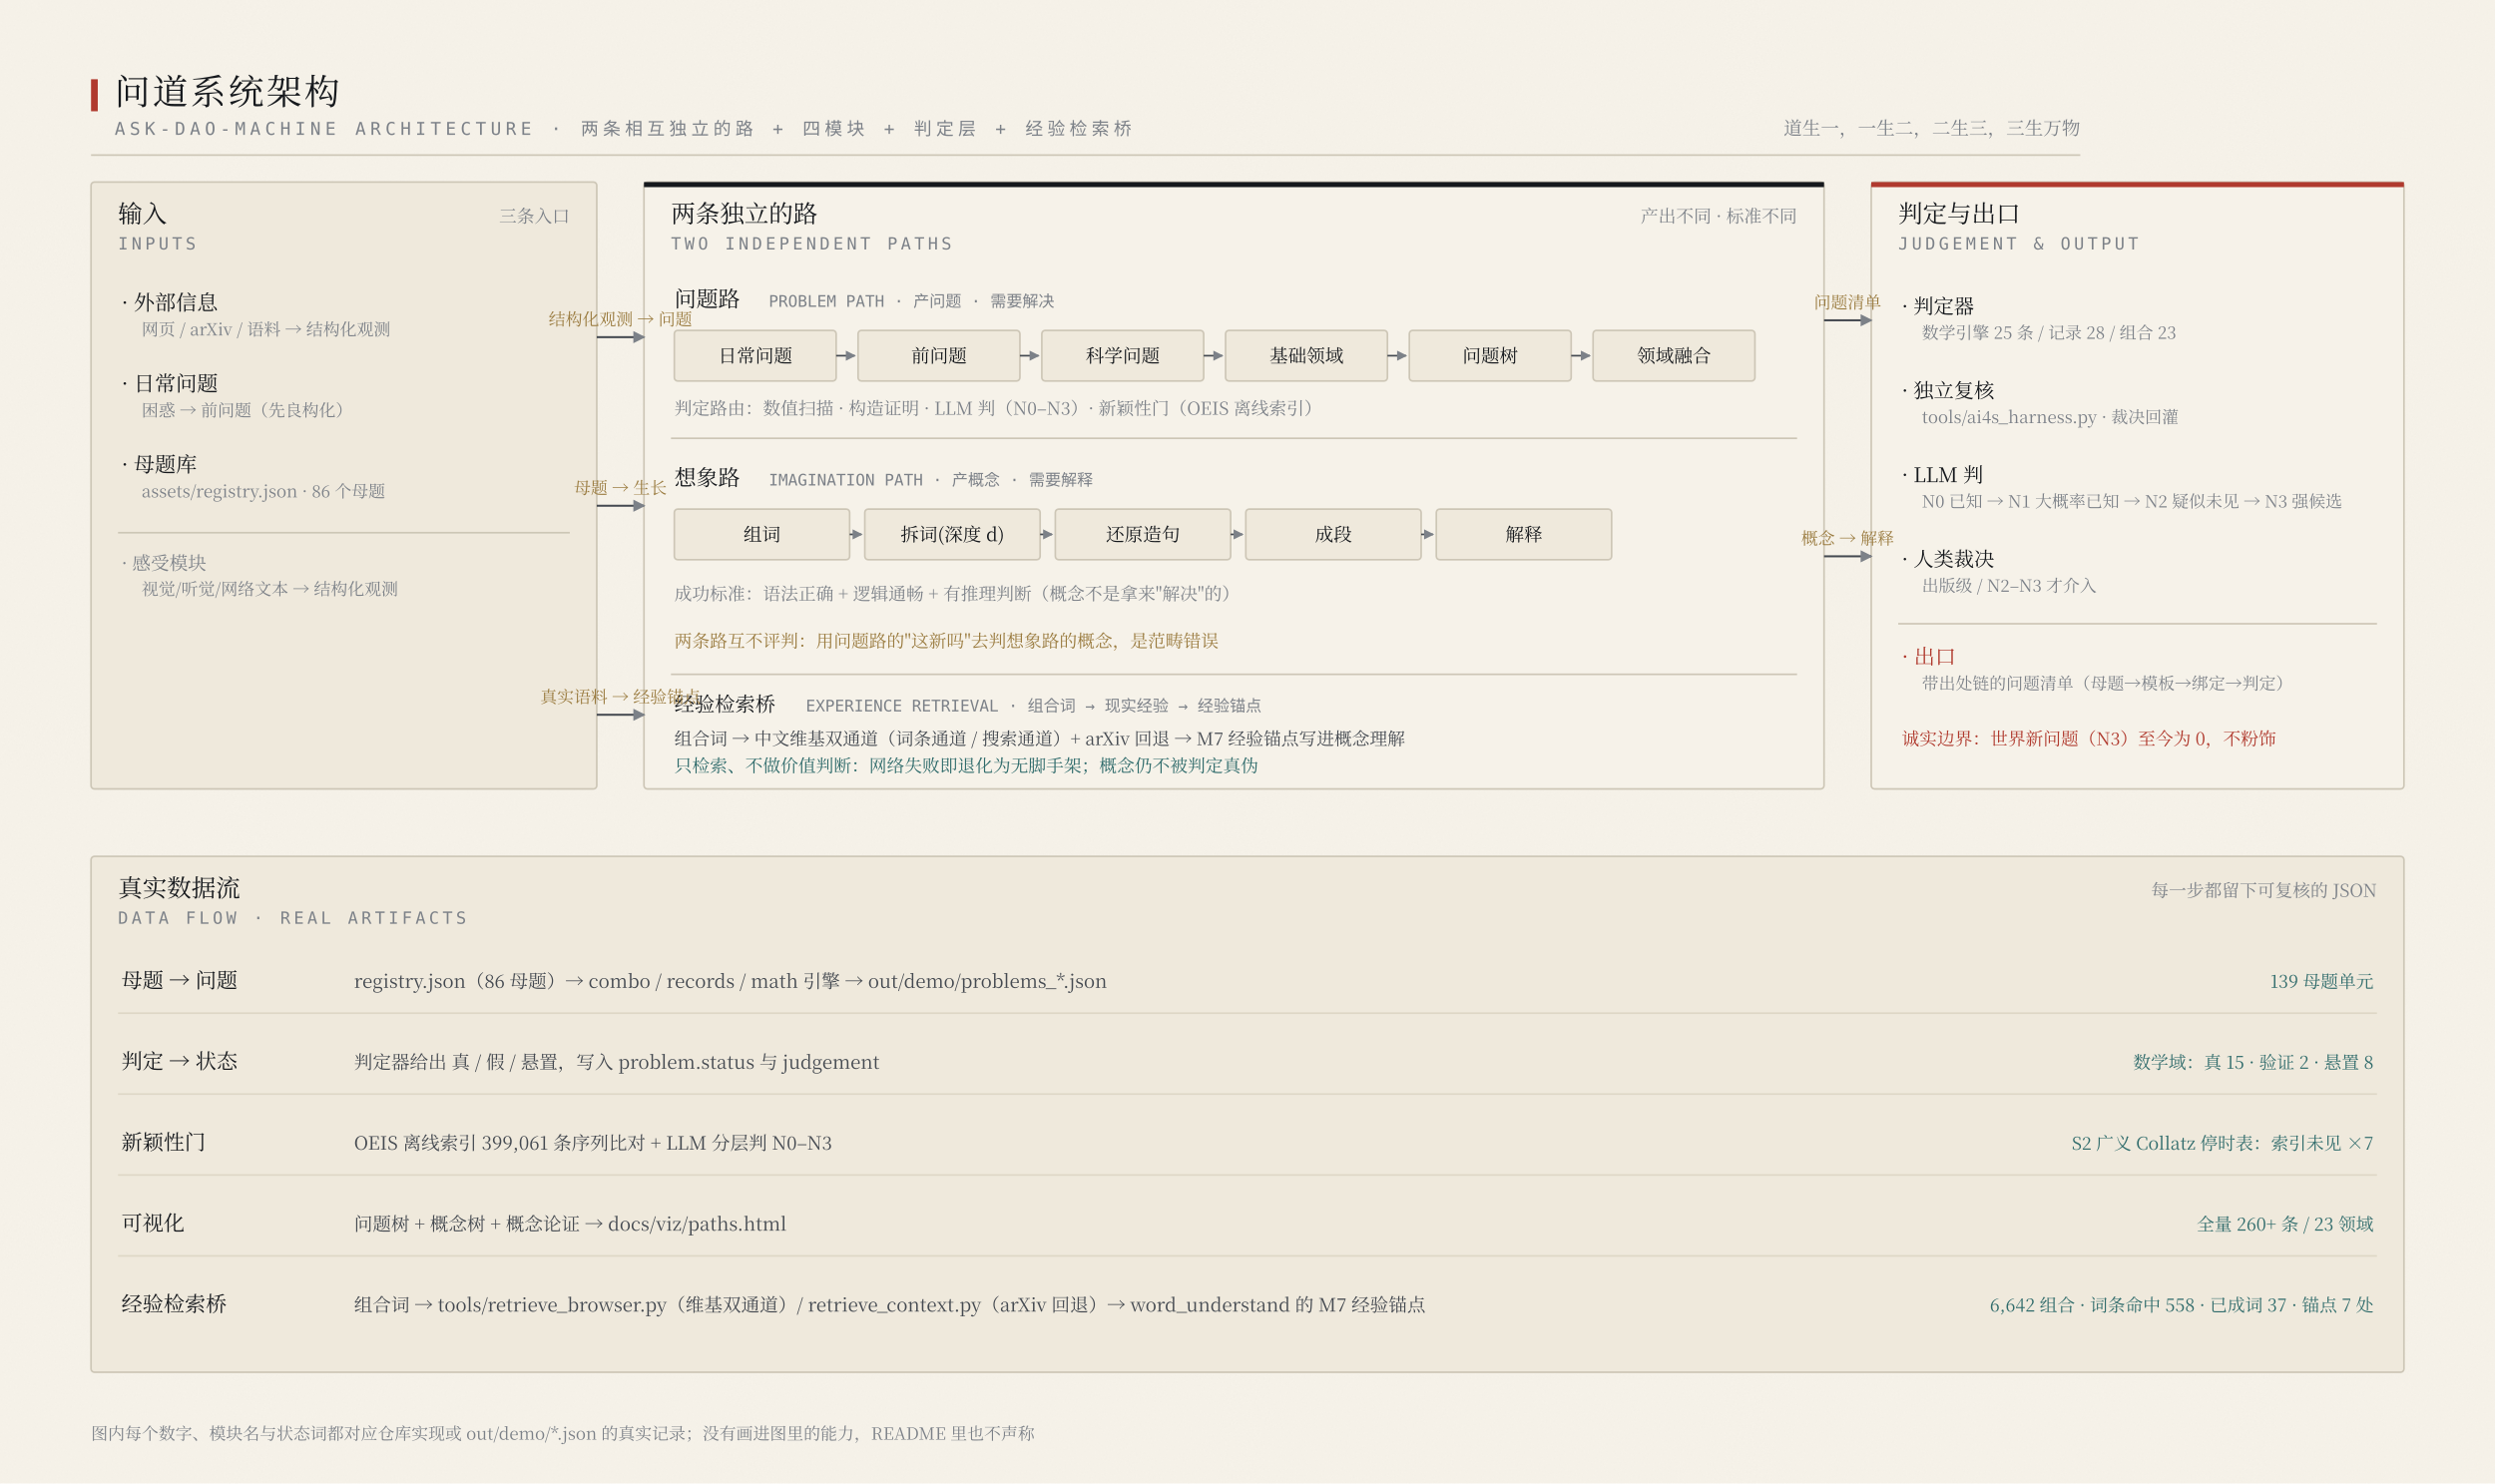
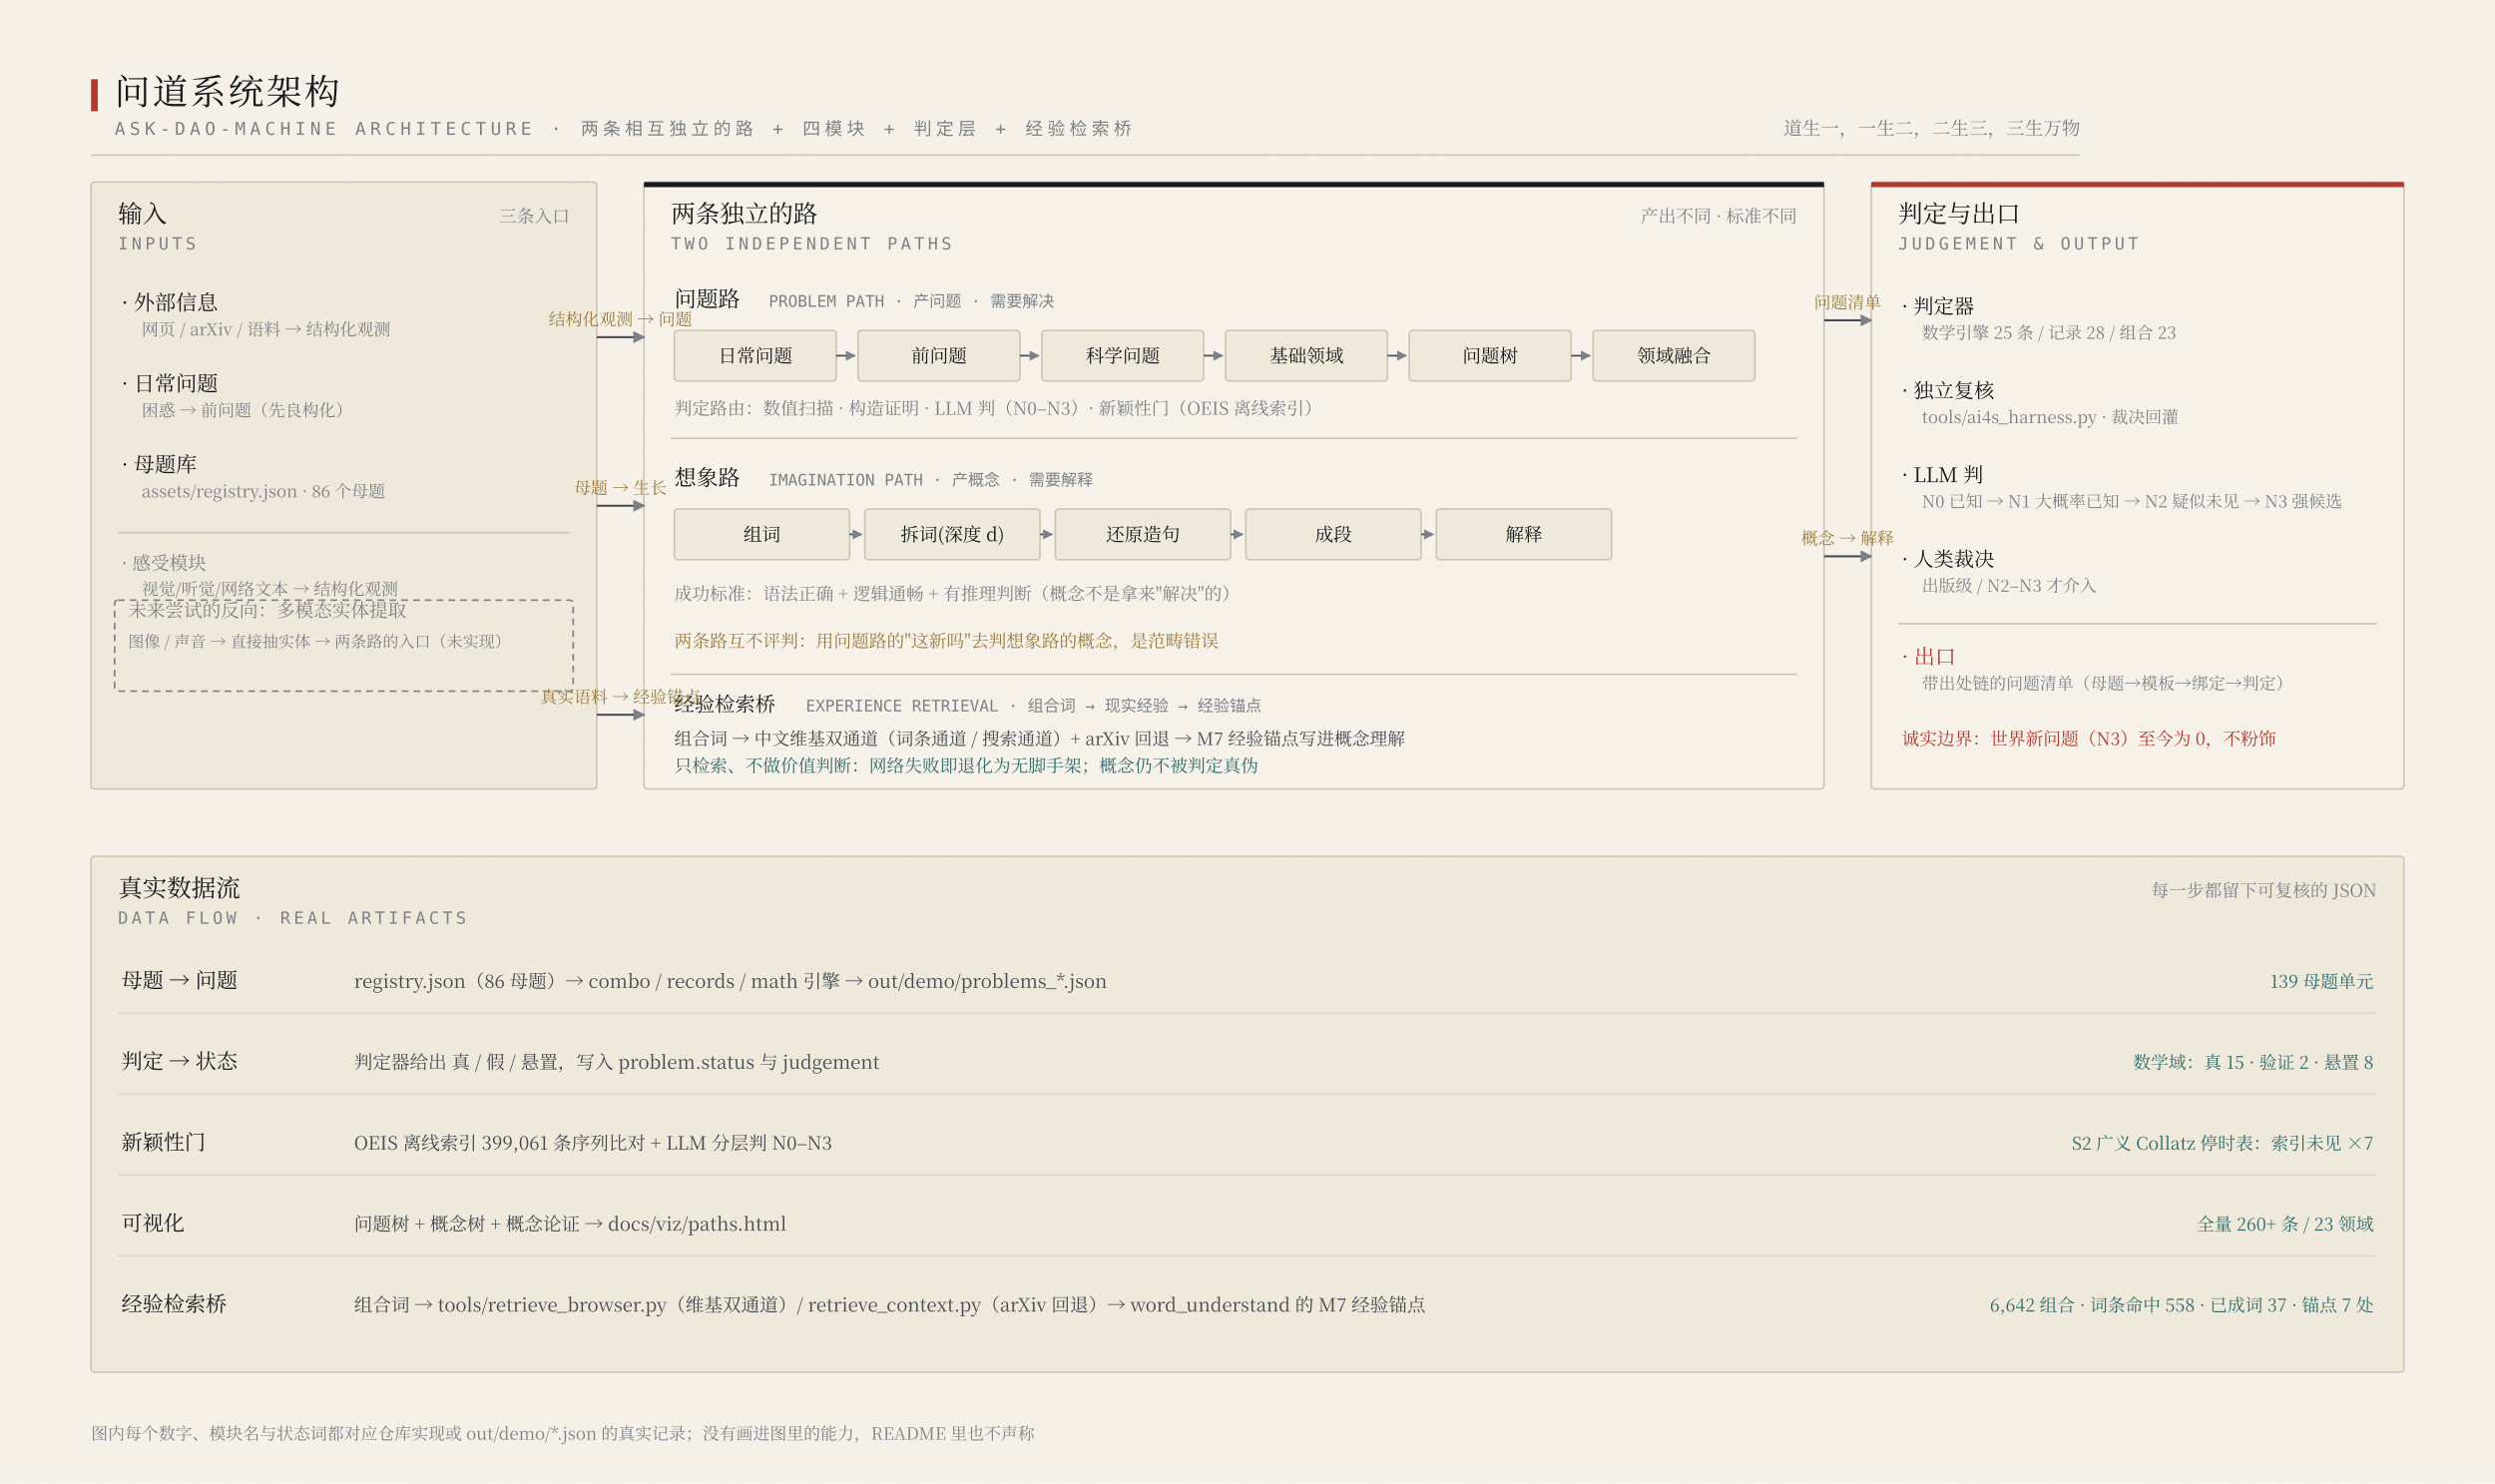
<svg xmlns="http://www.w3.org/2000/svg" viewBox="0 0 1480 880" width="1480" height="880" font-family="&quot;Songti SC&quot;,&quot;STSongti-SC&quot;,&quot;SimSun&quot;,&quot;Noto Serif CJK SC&quot;,&quot;Source Han Serif SC&quot;,serif">
  <defs>
    <filter id="paper" x="0" y="0" width="100%" height="100%">
      <feTurbulence type="fractalNoise" baseFrequency="0.9" numOctaves="3" stitchTiles="stitch" result="n" />
      <feColorMatrix in="n" type="saturate" values="0" result="g" />
      <feComponentTransfer in="g">
        <feFuncA type="linear" slope="0.055" intercept="0" />
      </feComponentTransfer>
    </filter>
    <marker id="tick" viewBox="0 0 8 8" refX="7" refY="4" markerWidth="6" markerHeight="6" orient="auto">
      <path d="M0,0 L8,4 L0,8 z" fill="#7c8188" />
    </marker>
  </defs>
  <rect width="1480" height="880" fill="#f6f2e9" />
  <rect width="1480" height="880" filter="url(#paper)" opacity="0.5" />
  <rect x="54" y="47" width="4" height="19" fill="#b03a2e" />
  <text x="68" y="62" font-size="21" fill="#16191d" letter-spacing="1.5">问道系统架构</text>
  <text x="68" y="80" font-size="10.5" fill="#7c8188" font-family="&quot;JetBrains Mono&quot;,&quot;Cascadia Mono&quot;,&quot;Consolas&quot;,monospace" letter-spacing="2.6">ASK-DAO-MACHINE ARCHITECTURE · 两条相互独立的路 + 四模块 + 判定层 + 经验检索桥</text>
  <line x1="54" y1="92" x2="1234" y2="92" stroke="#cdc6b6" stroke-width="1" />
  <text x="1234" y="80" text-anchor="end" font-size="11" fill="#7c8188">道生一，一生二，二生三，三生万物</text>
  <rect x="54" y="108" width="300" height="360" rx="2" fill="#efe9dc" stroke="#cdc6b6" stroke-width="1" />
  <text x="70" y="132" font-size="14.5" fill="#16191d">输入</text>
  <text x="70" y="148" font-size="10" fill="#7c8188" font-family="JetBrains Mono,Consolas,monospace" letter-spacing="2">INPUTS</text>
  <text x="338" y="132" text-anchor="end" font-size="10.5" fill="#7c8188">三条入口</text>
  <text x="72" y="184" font-size="12.5" fill="#16191d">· 外部信息</text>
  <text x="84" y="199" font-size="10" fill="#7c8188">网页 / arXiv / 语料 → 结构化观测</text>
  <text x="72" y="232" font-size="12.5" fill="#16191d">· 日常问题</text>
  <text x="84" y="247" font-size="10" fill="#7c8188">困惑 → 前问题（先良构化）</text>
  <text x="72" y="280" font-size="12.5" fill="#16191d">· 母题库</text>
  <text x="84" y="295" font-size="10" fill="#7c8188">assets/registry.json · 86 个母题</text>
  <line x1="70" y1="316" x2="338" y2="316" stroke="#cdc6b6" />
  <text x="72" y="338" font-size="11" fill="#7c8188">· 感受模块</text>
  <text x="84" y="353" font-size="10" fill="#7c8188">视觉/听觉/网络文本 → 结构化观测</text>
+   <rect x="68" y="356" width="272" height="54" rx="2" fill="none" stroke="#7c8188" stroke-width="1" stroke-dasharray="4 3" />
+   <text x="76" y="366" font-size="11" fill="#7c8188">未来尝试的反向：多模态实体提取</text>
+   <text x="76" y="384" font-size="9.5" fill="#7c8188">图像 / 声音 → 直接抽实体 → 两条路的入口（未实现）</text>
  <rect x="382" y="108" width="700" height="360" rx="2" fill="#f6f2e9" stroke="#cdc6b6" stroke-width="1" />
  <rect x="382" y="108" width="700" height="3" fill="#16191d" />
  <text x="398" y="132" font-size="14.5" fill="#16191d">两条独立的路</text>
  <text x="398" y="148" font-size="10" fill="#7c8188" font-family="JetBrains Mono,Consolas,monospace" letter-spacing="2">TWO INDEPENDENT PATHS</text>
  <text x="1066" y="132" text-anchor="end" font-size="10.5" fill="#7c8188">产出不同 · 标准不同</text>
  <text x="400" y="182" font-size="13" fill="#16191d">问题路</text>
  <text x="456" y="182" font-size="9.5" fill="#7c8188" font-family="JetBrains Mono,Consolas,monospace">PROBLEM PATH · 产问题 · 需要解决</text>
  <rect x="400" y="196" width="96" height="30" rx="2" fill="#efe9dc" stroke="#cdc6b6" stroke-width="1" />
  <text x="448.0" y="215.0" text-anchor="middle" font-size="11" fill="#16191d">日常问题</text>
  <path d="M496,211.0 L507,211.0" stroke="#454a51" stroke-width="1" marker-end="url(#tick)" />
  <rect x="509" y="196" width="96" height="30" rx="2" fill="#efe9dc" stroke="#cdc6b6" stroke-width="1" />
  <text x="557.0" y="215.0" text-anchor="middle" font-size="11" fill="#16191d">前问题</text>
  <path d="M605,211.0 L616,211.0" stroke="#454a51" stroke-width="1" marker-end="url(#tick)" />
  <rect x="618" y="196" width="96" height="30" rx="2" fill="#efe9dc" stroke="#cdc6b6" stroke-width="1" />
  <text x="666.0" y="215.0" text-anchor="middle" font-size="11" fill="#16191d">科学问题</text>
  <path d="M714,211.0 L725,211.0" stroke="#454a51" stroke-width="1" marker-end="url(#tick)" />
  <rect x="727" y="196" width="96" height="30" rx="2" fill="#efe9dc" stroke="#cdc6b6" stroke-width="1" />
  <text x="775.0" y="215.0" text-anchor="middle" font-size="11" fill="#16191d">基础领域</text>
  <path d="M823,211.0 L834,211.0" stroke="#454a51" stroke-width="1" marker-end="url(#tick)" />
  <rect x="836" y="196" width="96" height="30" rx="2" fill="#efe9dc" stroke="#cdc6b6" stroke-width="1" />
  <text x="884.0" y="215.0" text-anchor="middle" font-size="11" fill="#16191d">问题树</text>
  <path d="M932,211.0 L943,211.0" stroke="#454a51" stroke-width="1" marker-end="url(#tick)" />
  <rect x="945" y="196" width="96" height="30" rx="2" fill="#efe9dc" stroke="#cdc6b6" stroke-width="1" />
  <text x="993.0" y="215.0" text-anchor="middle" font-size="11" fill="#16191d">领域融合</text>
  <text x="400" y="246" font-size="10.5" fill="#7c8188">判定路由：数值扫描 · 构造证明 · LLM 判（N0–N3）· 新颖性门（OEIS 离线索引）</text>
  <line x1="398" y1="260" x2="1066" y2="260" stroke="#cdc6b6" />
  <text x="400" y="288" font-size="13" fill="#16191d">想象路</text>
  <text x="456" y="288" font-size="9.5" fill="#7c8188" font-family="JetBrains Mono,Consolas,monospace">IMAGINATION PATH · 产概念 · 需要解释</text>
  <rect x="400" y="302" width="104" height="30" rx="2" fill="#efe9dc" stroke="#cdc6b6" stroke-width="1" />
  <text x="452.0" y="321.0" text-anchor="middle" font-size="11" fill="#16191d">组词</text>
  <path d="M504,317.0 L511,317.0" stroke="#454a51" stroke-width="1" marker-end="url(#tick)" />
  <rect x="513" y="302" width="104" height="30" rx="2" fill="#efe9dc" stroke="#cdc6b6" stroke-width="1" />
  <text x="565.0" y="321.0" text-anchor="middle" font-size="11" fill="#16191d">拆词(深度 d)</text>
  <path d="M617,317.0 L624,317.0" stroke="#454a51" stroke-width="1" marker-end="url(#tick)" />
  <rect x="626" y="302" width="104" height="30" rx="2" fill="#efe9dc" stroke="#cdc6b6" stroke-width="1" />
  <text x="678.0" y="321.0" text-anchor="middle" font-size="11" fill="#16191d">还原造句</text>
  <path d="M730,317.0 L737,317.0" stroke="#454a51" stroke-width="1" marker-end="url(#tick)" />
  <rect x="739" y="302" width="104" height="30" rx="2" fill="#efe9dc" stroke="#cdc6b6" stroke-width="1" />
  <text x="791.0" y="321.0" text-anchor="middle" font-size="11" fill="#16191d">成段</text>
  <path d="M843,317.0 L850,317.0" stroke="#454a51" stroke-width="1" marker-end="url(#tick)" />
  <rect x="852" y="302" width="104" height="30" rx="2" fill="#efe9dc" stroke="#cdc6b6" stroke-width="1" />
  <text x="904.0" y="321.0" text-anchor="middle" font-size="11" fill="#16191d">解释</text>
  <text x="400" y="356" font-size="10.5" fill="#7c8188">成功标准：语法正确 + 逻辑通畅 + 有推理判断（概念不是拿来"解决"的）</text>
  <text x="400" y="384" font-size="10.5" fill="#9a7b3f">两条路互不评判：用问题路的"这新吗"去判想象路的概念，是范畴错误</text>
  <line x1="398" y1="400" x2="1066" y2="400" stroke="#cdc6b6" />
  <text x="400" y="422" font-size="12" fill="#16191d">经验检索桥</text>
  <text x="478" y="422" font-size="9.5" fill="#7c8188" font-family="JetBrains Mono,Consolas,monospace">EXPERIENCE RETRIEVAL · 组合词 → 现实经验 → 经验锚点</text>
  <text x="400" y="442" font-size="10.5" fill="#454a51">组合词 → 中文维基双通道（词条通道 / 搜索通道）+ arXiv 回退 → M7 经验锚点写进概念理解</text>
  <text x="400" y="458" font-size="10.5" fill="#2f6b6b">只检索、不做价值判断：网络失败即退化为无脚手架；概念仍不被判定真伪</text>
  <rect x="1110" y="108" width="316" height="360" rx="2" fill="#f6f2e9" stroke="#cdc6b6" stroke-width="1" />
  <rect x="1110" y="108" width="316" height="3" fill="#b03a2e" />
  <text x="1126" y="132" font-size="14.5" fill="#16191d">判定与出口</text>
  <text x="1126" y="148" font-size="10" fill="#7c8188" font-family="JetBrains Mono,Consolas,monospace" letter-spacing="2">JUDGEMENT &amp; OUTPUT</text>
  <text x="1128" y="186" font-size="12" fill="#16191d">· 判定器</text>
  <text x="1140" y="201" font-size="10" fill="#7c8188">数学引擎 25 条 / 记录 28 / 组合 23</text>
  <text x="1128" y="236" font-size="12" fill="#16191d">· 独立复核</text>
  <text x="1140" y="251" font-size="10" fill="#7c8188">tools/ai4s_harness.py · 裁决回灌</text>
  <text x="1128" y="286" font-size="12" fill="#16191d">· LLM 判</text>
  <text x="1140" y="301" font-size="10" fill="#7c8188">N0 已知 → N1 大概率已知 → N2 疑似未见 → N3 强候选</text>
  <text x="1128" y="336" font-size="12" fill="#16191d">· 人类裁决</text>
  <text x="1140" y="351" font-size="10" fill="#7c8188">出版级 / N2–N3 才介入</text>
  <line x1="1126" y1="370" x2="1410" y2="370" stroke="#cdc6b6" />
  <text x="1128" y="394" font-size="12.5" fill="#b03a2e">· 出口</text>
  <text x="1140" y="409" font-size="10" fill="#7c8188">带出处链的问题清单（母题→模板→绑定→判定）</text>
  <text x="1128" y="442" font-size="10.5" fill="#b03a2e">诚实边界：世界新问题（N3）至今为 0，不粉饰</text>
  <rect x="54" y="508" width="1372" height="306" rx="2" fill="#efe9dc" stroke="#cdc6b6" stroke-width="1" />
  <text x="70" y="532" font-size="14.5" fill="#16191d">真实数据流</text>
  <text x="70" y="548" font-size="10" fill="#7c8188" font-family="JetBrains Mono,Consolas,monospace" letter-spacing="2">DATA FLOW · REAL ARTIFACTS</text>
  <text x="1410" y="532" text-anchor="end" font-size="10.5" fill="#7c8188">每一步都留下可复核的 JSON</text>
  <text x="72" y="586" font-size="12.5" fill="#16191d">母题 → 问题</text>
  <text x="210" y="586" font-size="11" fill="#454a51">registry.json（86 母题）→ combo / records / math 引擎 → out/demo/problems_*.json</text>
  <text x="1408" y="586" text-anchor="end" font-size="10.5" fill="#2f6b6b">139 母题单元</text>
  <line x1="70" y1="601" x2="1410" y2="601" stroke="#ded7c6" stroke-width="1" />
  <text x="72" y="634" font-size="12.5" fill="#16191d">判定 → 状态</text>
  <text x="210" y="634" font-size="11" fill="#454a51">判定器给出 真 / 假 / 悬置，写入 problem.status 与 judgement</text>
  <text x="1408" y="634" text-anchor="end" font-size="10.5" fill="#2f6b6b">数学域：真 15 · 验证 2 · 悬置 8</text>
  <line x1="70" y1="649" x2="1410" y2="649" stroke="#ded7c6" stroke-width="1" />
  <text x="72" y="682" font-size="12.5" fill="#16191d">新颖性门</text>
  <text x="210" y="682" font-size="11" fill="#454a51">OEIS 离线索引 399,061 条序列比对 + LLM 分层判 N0–N3</text>
  <text x="1408" y="682" text-anchor="end" font-size="10.5" fill="#2f6b6b">S2 广义 Collatz 停时表：索引未见 ×7</text>
  <line x1="70" y1="697" x2="1410" y2="697" stroke="#ded7c6" stroke-width="1" />
  <text x="72" y="730" font-size="12.5" fill="#16191d">可视化</text>
  <text x="210" y="730" font-size="11" fill="#454a51">问题树 + 概念树 + 概念论证 → docs/viz/paths.html</text>
  <text x="1408" y="730" text-anchor="end" font-size="10.5" fill="#2f6b6b">全量 260+ 条 / 23 领域</text>
  <line x1="70" y1="745" x2="1410" y2="745" stroke="#ded7c6" stroke-width="1" />
  <text x="72" y="778" font-size="12.5" fill="#16191d">经验检索桥</text>
  <text x="210" y="778" font-size="11" fill="#454a51">组合词 → tools/retrieve_browser.py（维基双通道）/ retrieve_context.py（arXiv 回退）→ word_understand 的 M7 经验锚点</text>
  <text x="1408" y="778" text-anchor="end" font-size="10.5" fill="#2f6b6b">6,642 组合 · 词条命中 558 · 已成词 37 · 锚点 7 处</text>
  <line x1="354" y1="200" x2="382" y2="200" stroke="#454a51" stroke-width="1.2" marker-end="url(#tick)" />
  <text x="368.0" y="193" text-anchor="middle" font-size="10" fill="#9a7b3f">结构化观测 → 问题</text>
  <line x1="354" y1="300" x2="382" y2="300" stroke="#454a51" stroke-width="1.2" marker-end="url(#tick)" />
  <text x="368.0" y="293" text-anchor="middle" font-size="10" fill="#9a7b3f">母题 → 生长</text>
  <line x1="354" y1="424" x2="382" y2="424" stroke="#454a51" stroke-width="1.2" marker-end="url(#tick)" />
  <text x="368.0" y="417" text-anchor="middle" font-size="10" fill="#9a7b3f">真实语料 → 经验锚点</text>
  <line x1="1082" y1="190" x2="1110" y2="190" stroke="#454a51" stroke-width="1.2" marker-end="url(#tick)" />
  <text x="1096.0" y="183" text-anchor="middle" font-size="10" fill="#9a7b3f">问题清单</text>
  <line x1="1082" y1="330" x2="1110" y2="330" stroke="#454a51" stroke-width="1.2" marker-end="url(#tick)" />
  <text x="1096.0" y="323" text-anchor="middle" font-size="10" fill="#9a7b3f">概念 → 解释</text>
  <text x="54" y="854" font-size="10" fill="#7c8188">图内每个数字、模块名与状态词都对应仓库实现或 out/demo/*.json 的真实记录；没有画进图里的能力，README 里也不声称</text>
</svg>
